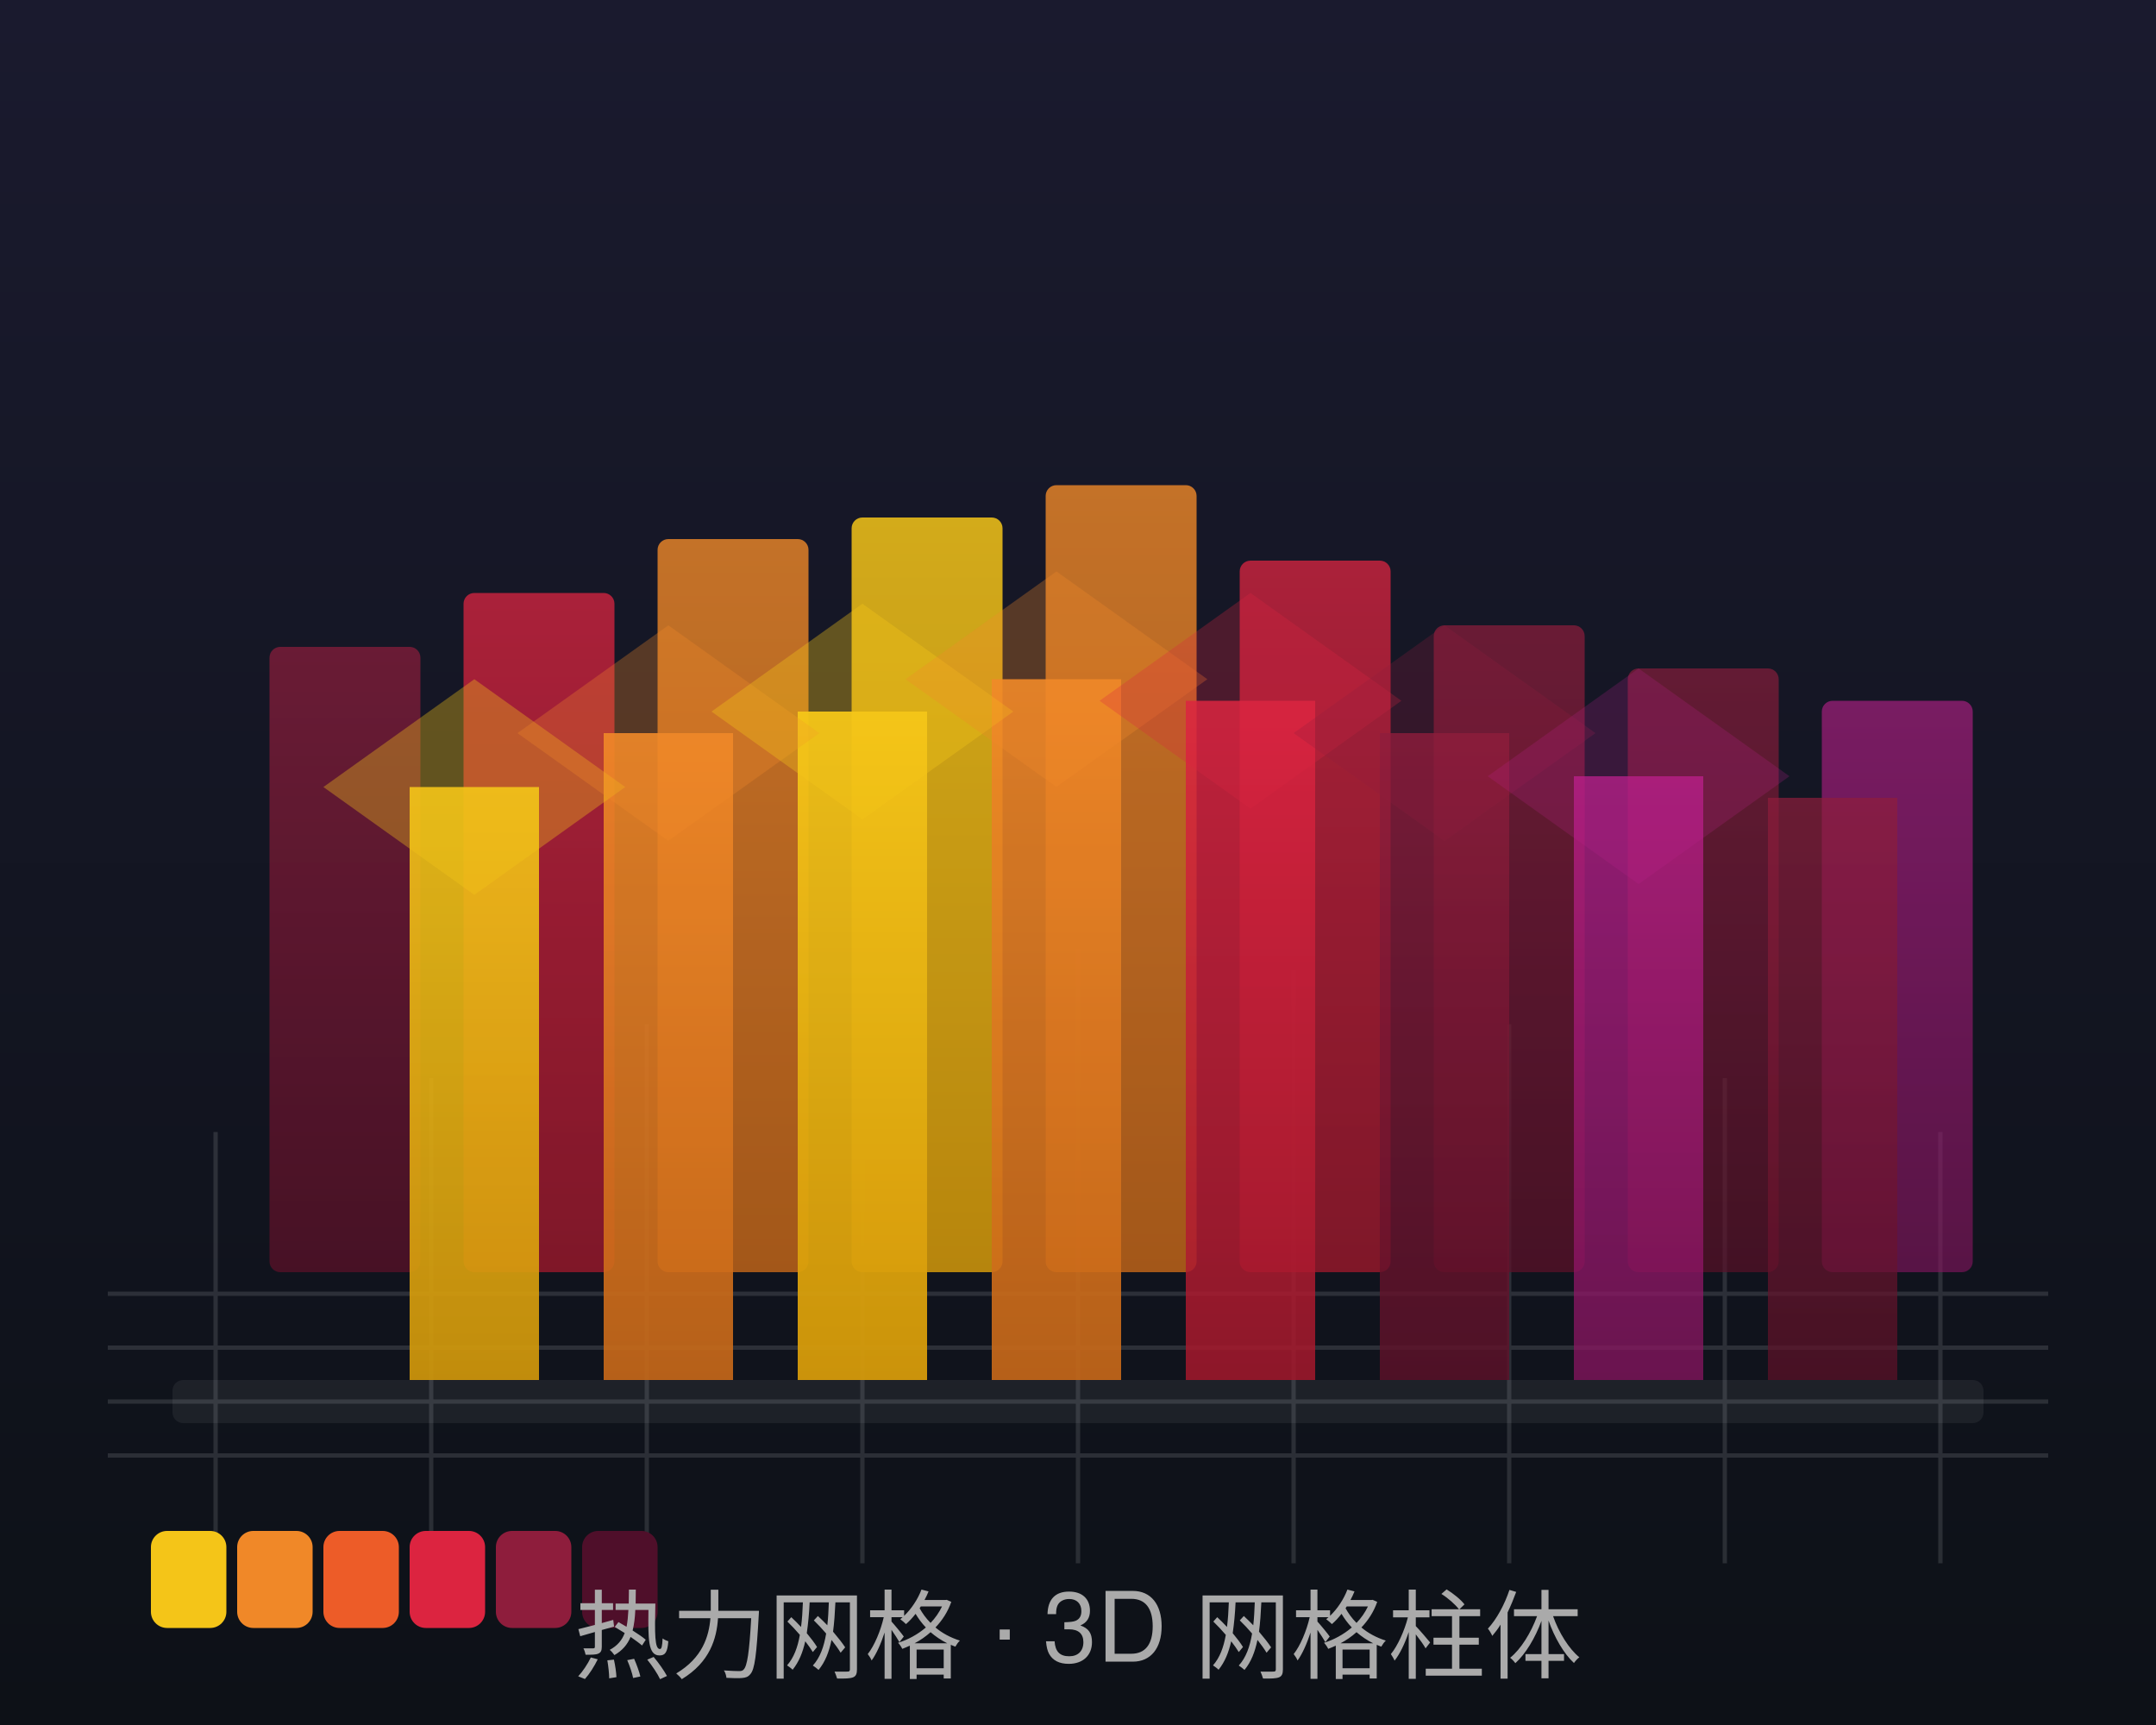
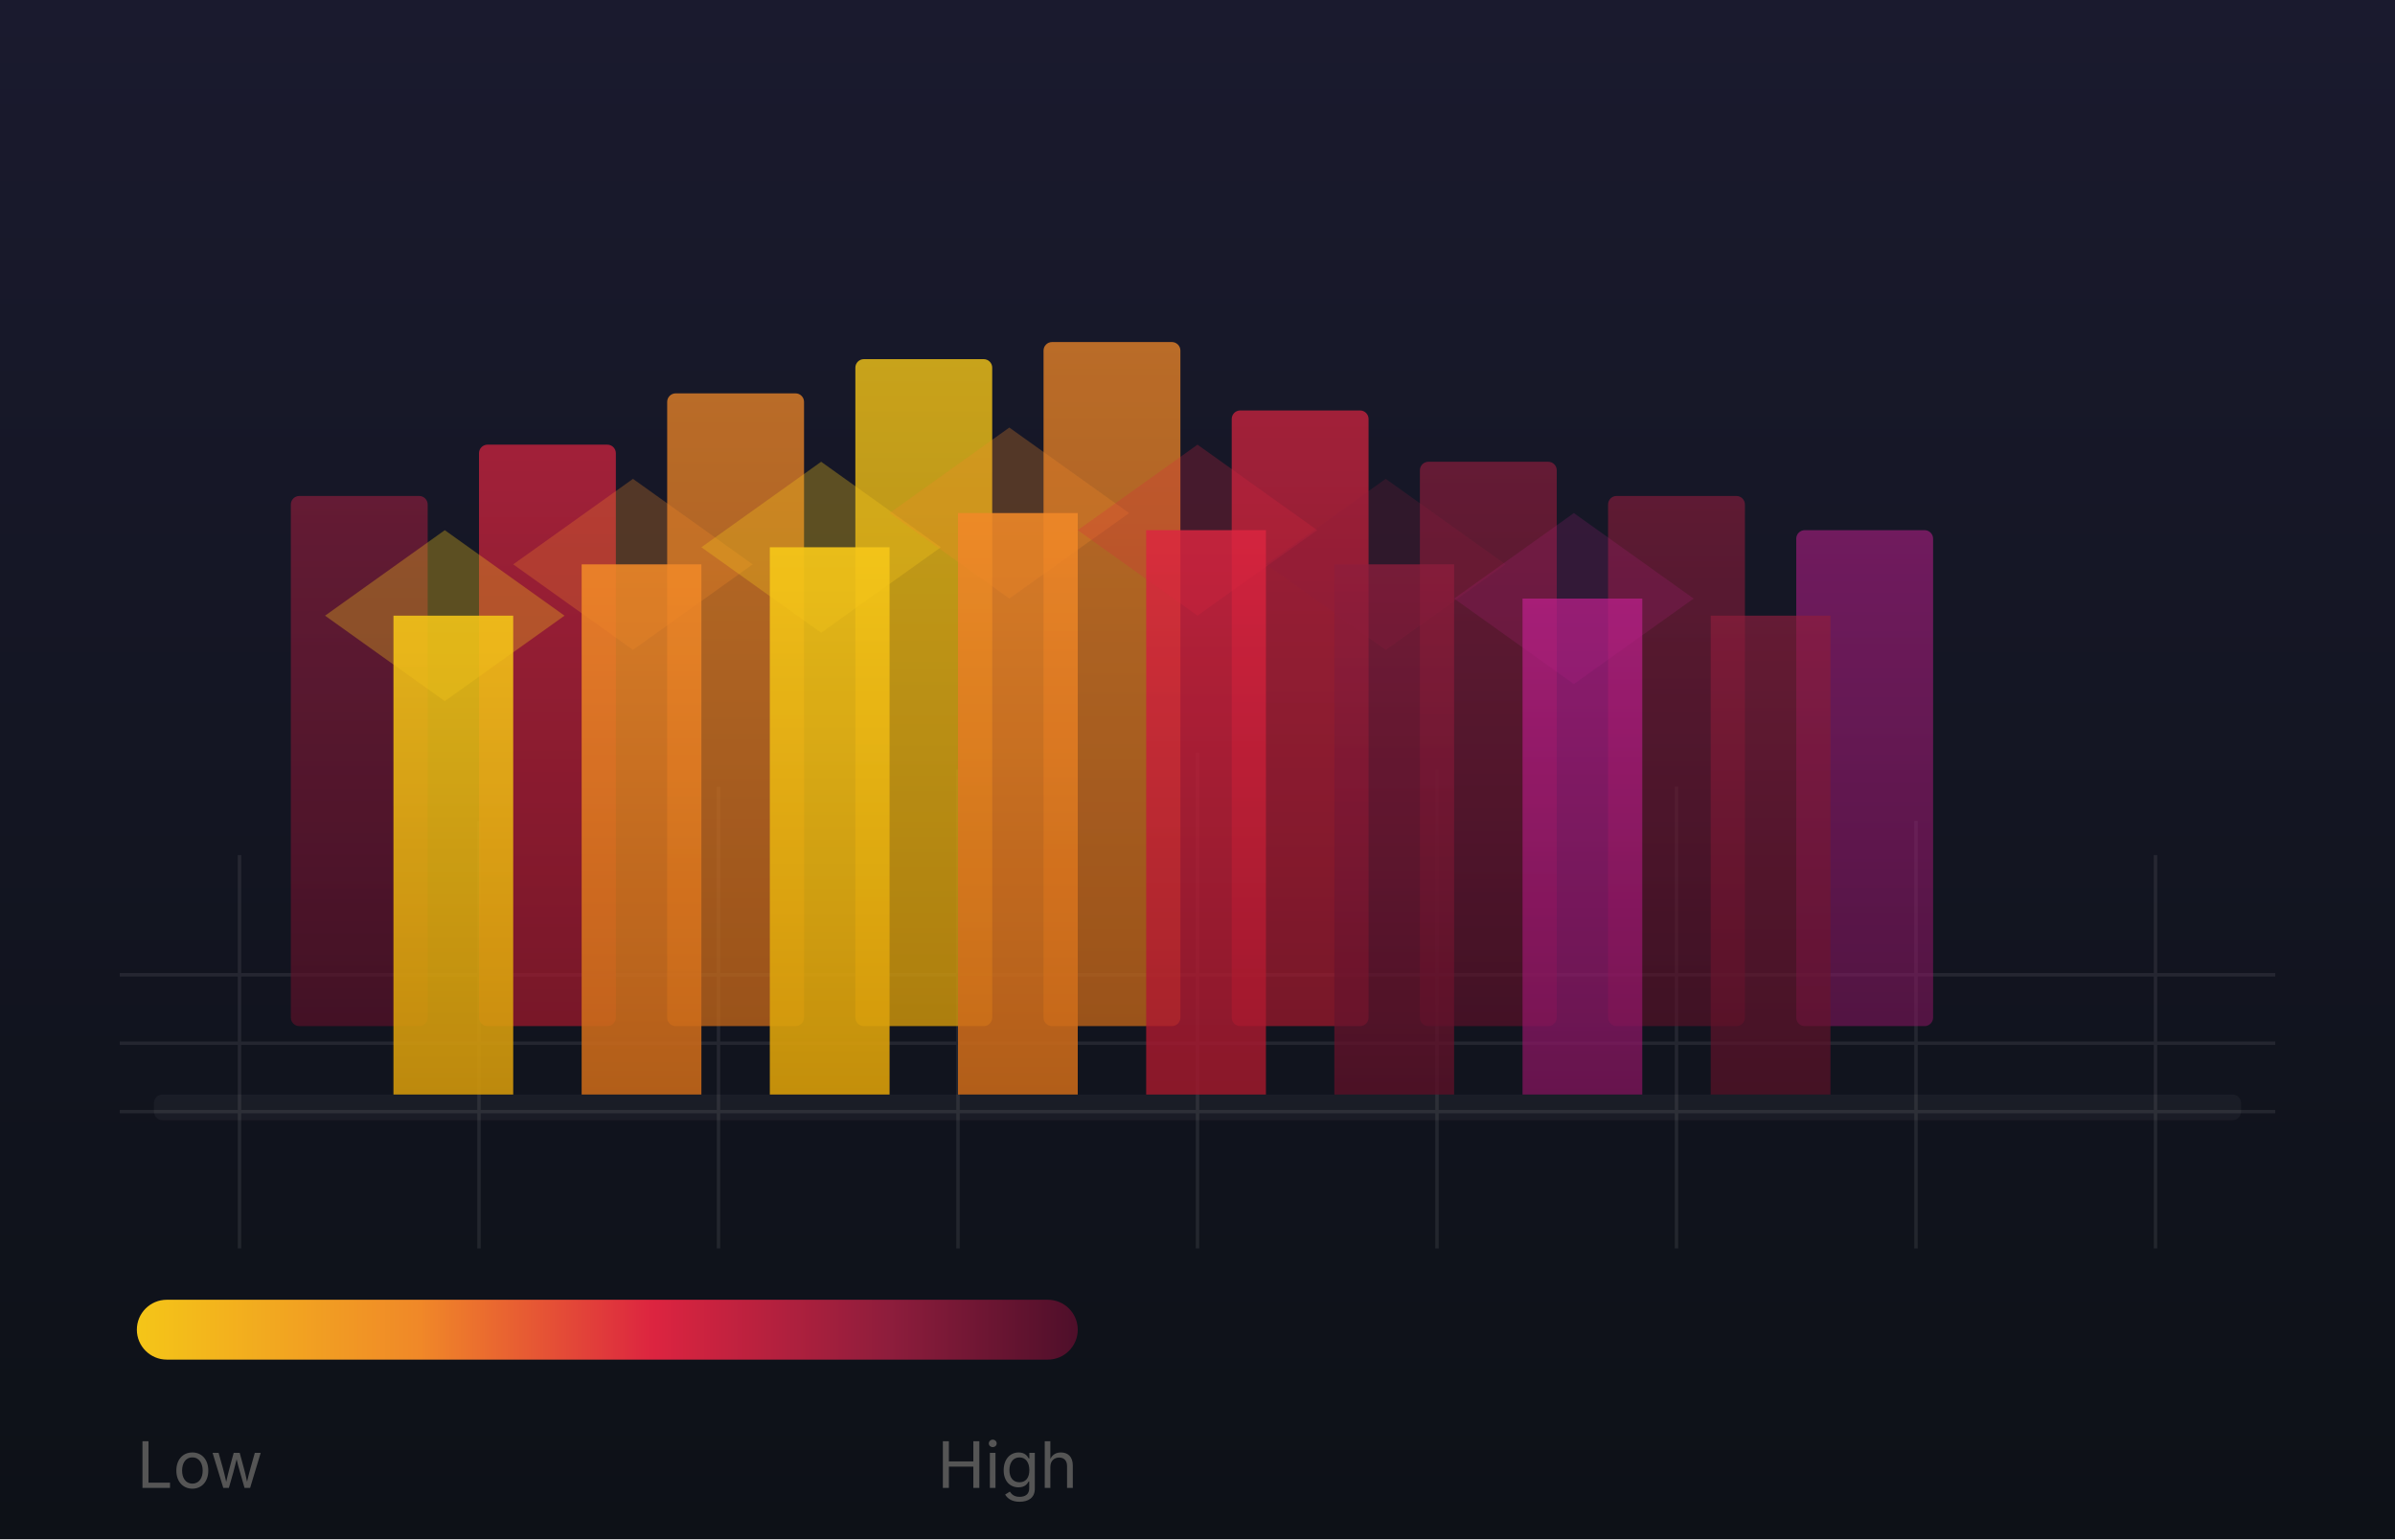
- <svg xmlns="http://www.w3.org/2000/svg" viewBox="0 0 200 160">
+ <svg xmlns="http://www.w3.org/2000/svg" viewBox="0 0 280 180">
  <defs>
    <linearGradient id="gbg" x1="0" y1="0" x2="0" y2="1">
-       <stop offset="0%" stop-color="#1A1A2E" />
-       <stop offset="100%" stop-color="#0D1117" />
+       <stop offset="0%" stop-color="#1a1a2e" />
+       <stop offset="100%" stop-color="#0d1117" />
    </linearGradient>
    <linearGradient id="gy" x1="0" y1="0" x2="0" y2="1">
      <stop offset="0%" stop-color="#F4C518" />
      <stop offset="100%" stop-color="#D4990A" />
    </linearGradient>
    <linearGradient id="gor" x1="0" y1="0" x2="0" y2="1">
      <stop offset="0%" stop-color="#F08828" />
      <stop offset="100%" stop-color="#C86818" />
    </linearGradient>
    <linearGradient id="gr" x1="0" y1="0" x2="0" y2="1">
      <stop offset="0%" stop-color="#DC2440" />
      <stop offset="100%" stop-color="#A4182C" />
    </linearGradient>
    <linearGradient id="gdr" x1="0" y1="0" x2="0" y2="1">
      <stop offset="0%" stop-color="#8E1D3C" />
      <stop offset="100%" stop-color="#5E1028" />
    </linearGradient>
    <linearGradient id="gmag" x1="0" y1="0" x2="0" y2="1">
      <stop offset="0%" stop-color="#BC1F8C" />
      <stop offset="100%" stop-color="#881460" />
    </linearGradient>
+     <linearGradient id="legend-g" x1="0" y1="0" x2="1" y2="0">
+       <stop offset="0%" stop-color="#F4C518" />
+       <stop offset="30%" stop-color="#F08828" />
+       <stop offset="55%" stop-color="#DC2440" />
+       <stop offset="80%" stop-color="#8E1D3C" />
+       <stop offset="100%" stop-color="#4F0F2A" />
+     </linearGradient>
  </defs>
-   <rect width="200" height="160" fill="url(#gbg)" />
-   <g opacity="0.12" stroke="#FFF" stroke-width="0.4">
-     <line x1="10" y1="130" x2="190" y2="130" />
-     <line x1="10" y1="125" x2="190" y2="125" />
-     <line x1="10" y1="120" x2="190" y2="120" />
-     <line x1="10" y1="135" x2="190" y2="135" />
-     <line x1="20" y1="105" x2="20" y2="145" />
-     <line x1="40" y1="100" x2="40" y2="145" />
-     <line x1="60" y1="95" x2="60" y2="145" />
-     <line x1="80" y1="90" x2="80" y2="145" />
-     <line x1="100" y1="88" x2="100" y2="145" />
-     <line x1="120" y1="90" x2="120" y2="145" />
-     <line x1="140" y1="95" x2="140" y2="145" />
-     <line x1="160" y1="100" x2="160" y2="145" />
-     <line x1="180" y1="105" x2="180" y2="145" />
+   <rect width="280" height="180" fill="url(#gbg)" />
+   <g opacity="0.08" stroke="#FFF" stroke-width="0.4">
+     <line x1="14" y1="130" x2="266" y2="130" />
+     <line x1="14" y1="122" x2="266" y2="122" />
+     <line x1="14" y1="114" x2="266" y2="114" />
+     <line x1="28" y1="100" x2="28" y2="146" />
+     <line x1="56" y1="96" x2="56" y2="146" />
+     <line x1="84" y1="92" x2="84" y2="146" />
+     <line x1="112" y1="90" x2="112" y2="146" />
+     <line x1="140" y1="88" x2="140" y2="146" />
+     <line x1="168" y1="90" x2="168" y2="146" />
+     <line x1="196" y1="92" x2="196" y2="146" />
+     <line x1="224" y1="96" x2="224" y2="146" />
+     <line x1="252" y1="100" x2="252" y2="146" />
  </g>
-   <rect x="25" y="60" width="14" height="58" fill="url(#gdr)" opacity="0.7" rx="1" />
-   <rect x="43" y="55" width="14" height="63" fill="url(#gr)" opacity="0.75" rx="1" />
-   <rect x="61" y="50" width="14" height="68" fill="url(#gor)" opacity="0.8" rx="1" />
-   <rect x="79" y="48" width="14" height="70" fill="url(#gy)" opacity="0.85" rx="1" />
-   <rect x="97" y="45" width="14" height="73" fill="url(#gor)" opacity="0.8" rx="1" />
-   <rect x="115" y="52" width="14" height="66" fill="url(#gr)" opacity="0.75" rx="1" />
-   <rect x="133" y="58" width="14" height="60" fill="url(#gdr)" opacity="0.7" rx="1" />
-   <rect x="151" y="62" width="14" height="56" fill="url(#gdr)" opacity="0.65" rx="1" />
-   <rect x="169" y="65" width="14" height="53" fill="url(#gmag)" opacity="0.6" rx="1" />
-   <polygon points="38,73 50,73 50,128 38,128" fill="url(#gy)" opacity="0.9" />
-   <polygon points="56,68 68,68 68,128 56,128" fill="url(#gor)" opacity="0.9" />
-   <polygon points="74,66 86,66 86,128 74,128" fill="url(#gy)" opacity="0.95" />
-   <polygon points="92,63 104,63 104,128 92,128" fill="url(#gor)" opacity="0.9" />
-   <polygon points="110,65 122,65 122,128 110,128" fill="url(#gr)" opacity="0.85" />
-   <polygon points="128,68 140,68 140,128 128,128" fill="url(#gdr)" opacity="0.8" />
-   <polygon points="146,72 158,72 158,128 146,128" fill="url(#gmag)" opacity="0.75" />
-   <polygon points="164,74 176,74 176,128 164,128" fill="url(#gdr)" opacity="0.7" />
-   <polygon points="30,73 44,63 58,73 44,83" fill="#F4C518" opacity="0.35" />
-   <polygon points="48,68 62,58 76,68 62,78" fill="#F08828" opacity="0.3" />
-   <polygon points="66,66 80,56 94,66 80,76" fill="#F4C518" opacity="0.35" />
-   <polygon points="84,63 98,53 112,63 98,73" fill="#F08828" opacity="0.3" />
-   <polygon points="102,65 116,55 130,65 116,75" fill="#DC2440" opacity="0.28" />
-   <polygon points="120,68 134,58 148,68 134,78" fill="#8E1D3C" opacity="0.25" />
-   <polygon points="138,72 152,62 166,72 152,82" fill="#BC1F8C" opacity="0.22" />
-   <rect x="16" y="128" width="168" height="4" fill="#FFF" opacity="0.06" rx="1" />
-   <g transform="translate(14,142)">
-     <rect width="7" height="9" rx="1.5" fill="#F4C518" />
-     <rect x="8" width="7" height="9" rx="1.5" fill="#F08828" />
-     <rect x="16" width="7" height="9" rx="1.5" fill="#ED5C28" />
-     <rect x="24" width="7" height="9" rx="1.5" fill="#DC2440" />
-     <rect x="32" width="7" height="9" rx="1.5" fill="#8E1D3C" />
-     <rect x="40" width="7" height="9" rx="1.5" fill="#4F0F2A" />
-   </g>
-   <text x="100" y="155" text-anchor="middle" font-family="-apple-system,Helvetica,Arial,sans-serif" font-size="9" font-weight="500" fill="#AAA">热力网格 · 3D 网格柱体</text>
+   <rect x="34" y="58" width="16" height="62" fill="url(#gdr)" opacity="0.65" rx="1" />
+   <rect x="56" y="52" width="16" height="68" fill="url(#gr)" opacity="0.7" rx="1" />
+   <rect x="78" y="46" width="16" height="74" fill="url(#gor)" opacity="0.75" rx="1" />
+   <rect x="100" y="42" width="16" height="78" fill="url(#gy)" opacity="0.8" rx="1" />
+   <rect x="122" y="40" width="16" height="80" fill="url(#gor)" opacity="0.75" rx="1" />
+   <rect x="144" y="48" width="16" height="72" fill="url(#gr)" opacity="0.7" rx="1" />
+   <rect x="166" y="54" width="16" height="66" fill="url(#gdr)" opacity="0.65" rx="1" />
+   <rect x="188" y="58" width="16" height="62" fill="url(#gdr)" opacity="0.6" rx="1" />
+   <rect x="210" y="62" width="16" height="58" fill="url(#gmag)" opacity="0.55" rx="1" />
+   <polygon points="46,72 60,72 60,128 46,128" fill="url(#gy)" opacity="0.88" />
+   <polygon points="68,66 82,66 82,128 68,128" fill="url(#gor)" opacity="0.88" />
+   <polygon points="90,64 104,64 104,128 90,128" fill="url(#gy)" opacity="0.92" />
+   <polygon points="112,60 126,60 126,128 112,128" fill="url(#gor)" opacity="0.88" />
+   <polygon points="134,62 148,62 148,128 134,128" fill="url(#gr)" opacity="0.82" />
+   <polygon points="156,66 170,66 170,128 156,128" fill="url(#gdr)" opacity="0.76" />
+   <polygon points="178,70 192,70 192,128 178,128" fill="url(#gmag)" opacity="0.72" />
+   <polygon points="200,72 214,72 214,128 200,128" fill="url(#gdr)" opacity="0.66" />
+   <polygon points="38,72 52,62 66,72 52,82" fill="#F4C518" opacity="0.32" />
+   <polygon points="60,66 74,56 88,66 74,76" fill="#F08828" opacity="0.28" />
+   <polygon points="82,64 96,54 110,64 96,74" fill="#F4C518" opacity="0.32" />
+   <polygon points="104,60 118,50 132,60 118,70" fill="#F08828" opacity="0.28" />
+   <polygon points="126,62 140,52 154,62 140,72" fill="#DC2440" opacity="0.24" />
+   <polygon points="148,66 162,56 176,66 162,76" fill="#8E1D3C" opacity="0.22" />
+   <polygon points="170,70 184,60 198,70 184,80" fill="#BC1F8C" opacity="0.18" />
+   <rect x="18" y="128" width="244" height="3" fill="#FFF" opacity="0.04" rx="1" />
+   <rect x="16" y="152" width="110" height="7" rx="3.5" fill="url(#legend-g)" />
+   <text x="16" y="174" font-family="Inter,-apple-system,system-ui,sans-serif" font-size="7.5" fill="#555">Low</text>
+   <text x="126" y="174" font-family="Inter,-apple-system,system-ui,sans-serif" font-size="7.5" fill="#555" text-anchor="end">High</text>
</svg>
